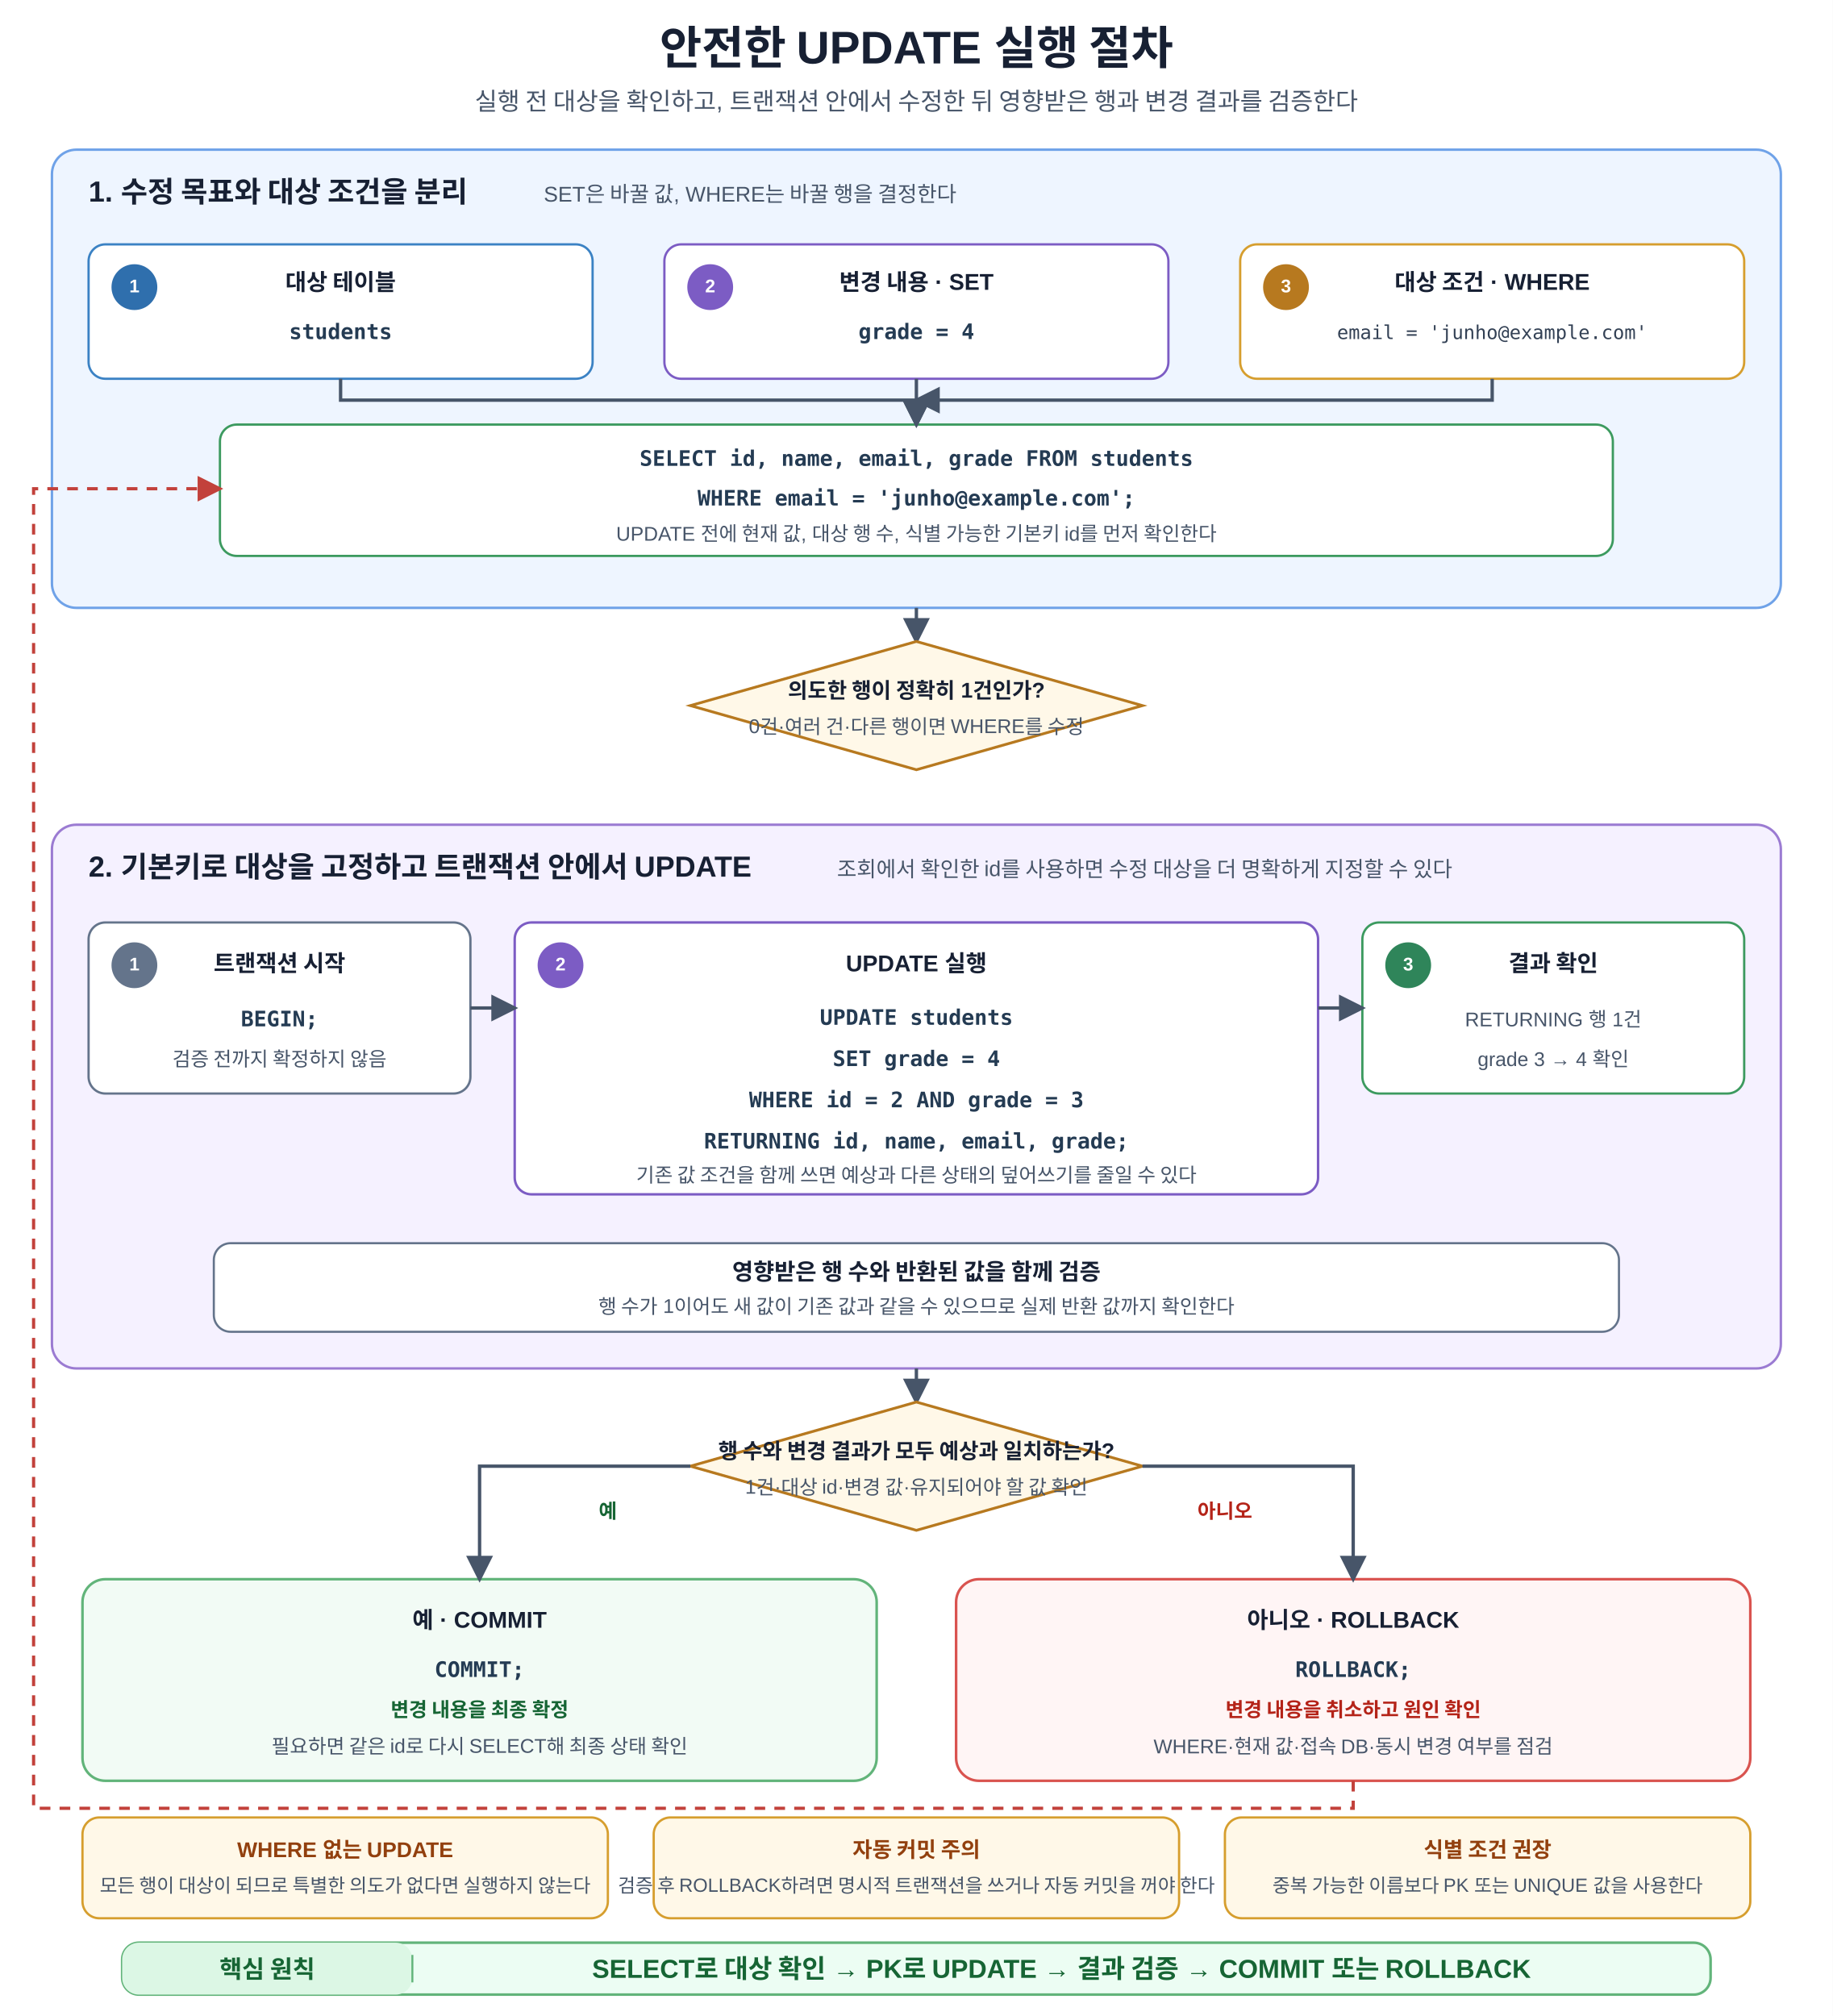
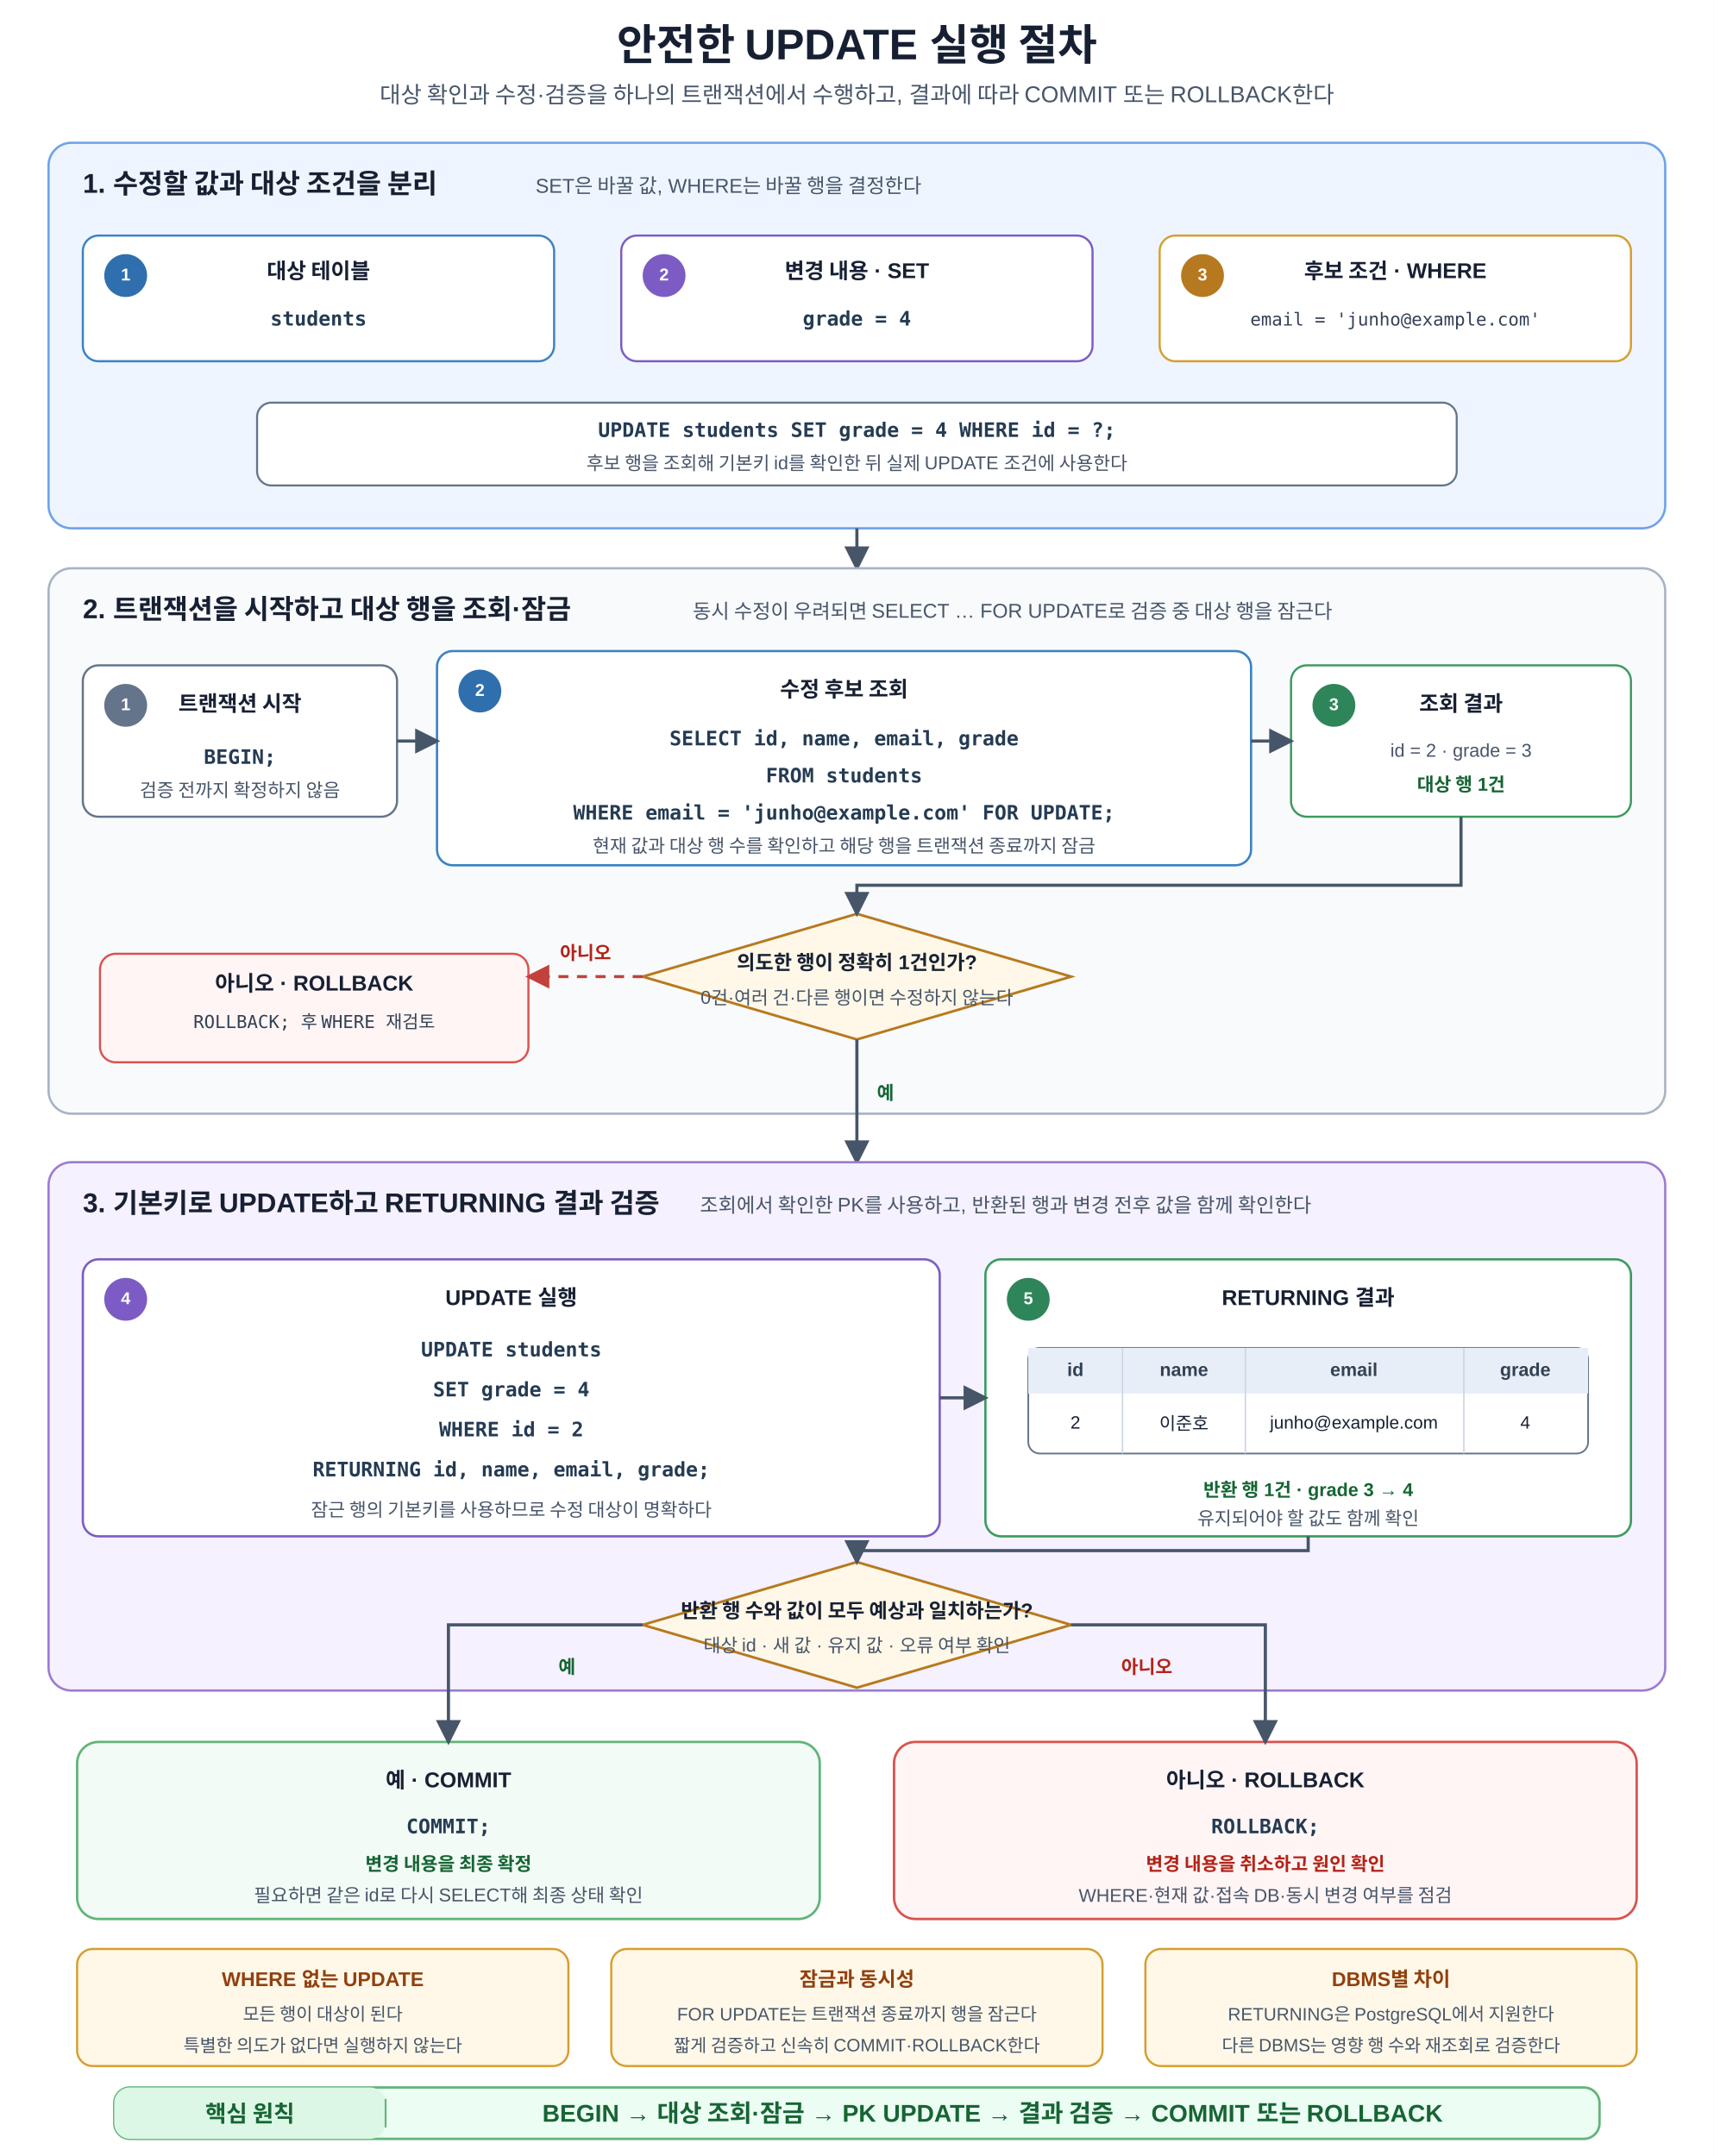
- <svg xmlns="http://www.w3.org/2000/svg" width="1200" height="1320" viewBox="0 0 1200 1320" role="img" aria-labelledby="title desc" shape-rendering="geometricPrecision">
+ <svg xmlns="http://www.w3.org/2000/svg" width="1200" height="1510" viewBox="0 0 1200 1510" role="img" aria-labelledby="title desc" shape-rendering="geometricPrecision">
  <defs>
    <marker id="arrow" viewBox="0 0 10 10" refX="8.7" refY="5" markerWidth="8" markerHeight="8" orient="auto">
      <path d="M0 0 L10 5 L0 10 Z" fill="#475569" />
    </marker>
    <marker id="arrow-red" viewBox="0 0 10 10" refX="8.7" refY="5" markerWidth="8" markerHeight="8" orient="auto">
      <path d="M0 0 L10 5 L0 10 Z" fill="#c2413b" />
    </marker>
    <style>
      text{font-family:Malgun Gothic,Apple SD Gothic Neo,Noto Sans KR,Arial,sans-serif;fill:#172033}
      .title{font-size:30px;font-weight:700;text-anchor:middle}
      .subtitle{font-size:16px;text-anchor:middle;fill:#475569}
      .section-title{font-size:19px;font-weight:700}
      .section-sub{font-size:14px;fill:#475569}
      .box-title{font-size:15px;font-weight:700;text-anchor:middle}
      .box-text{font-size:13px;text-anchor:middle;fill:#475569}
+       .box-text-left{font-size:13px;fill:#475569}
      .sql{font-family:Consolas,D2Coding,Menlo,monospace;font-size:14px;font-weight:700;text-anchor:middle;fill:#243b53}
      .sql-small{font-family:Consolas,D2Coding,Menlo,monospace;font-size:12.5px;text-anchor:middle;fill:#334155}
      .header{font-size:13px;font-weight:700;text-anchor:middle;dominant-baseline:middle;fill:#334155}
      .cell{font-size:12.5px;text-anchor:middle;dominant-baseline:middle}
      .badge{font-size:12px;font-weight:700;text-anchor:middle;dominant-baseline:middle;fill:#ffffff}
      .flow{stroke:#475569;stroke-width:2.2;fill:none;marker-end:url(#arrow)}
      .retry{stroke:#c2413b;stroke-width:2.1;stroke-dasharray:7 6;fill:none;marker-end:url(#arrow-red)}
      .decision{font-size:14px;font-weight:700;text-anchor:middle}
      .result-ok{font-size:13px;font-weight:700;text-anchor:middle;fill:#166534}
      .result-no{font-size:13px;font-weight:700;text-anchor:middle;fill:#b42318}
      .note-title{font-size:14px;font-weight:700;text-anchor:middle;fill:#92400e}
      .note-text{font-size:12.5px;text-anchor:middle;fill:#475569}
      .principle-label{font-size:16px;font-weight:700;text-anchor:middle;fill:#166534}
      .principle-main{font-size:17px;font-weight:700;text-anchor:middle;fill:#166534}
    </style>
  </defs>
-   <rect width="1200" height="1320" fill="#ffffff" />
+   <rect width="1200" height="1510" fill="#ffffff" />
  <text x="600" y="42" class="title">안전한 UPDATE 실행 절차</text>
-   <text x="600" y="72" class="subtitle">실행 전 대상을 확인하고, 트랜잭션 안에서 수정한 뒤 영향받은 행과 변경 결과를 검증한다</text>
-   <rect x="34" y="98" width="1132" height="300" rx="16" fill="#eef5ff" stroke="#6fa2e8" stroke-width="1.6" />
-   <text x="58" y="132" class="section-title">1. 수정 목표와 대상 조건을 분리</text>
-   <text x="356" y="132" class="section-sub">SET은 바꿀 값, WHERE는 바꿀 행을 결정한다</text>
-   <rect x="58" y="160" width="330" height="88" rx="11" fill="#ffffff" stroke="#3b82c4" stroke-width="1.5" />
-   <circle cx="88" cy="188" r="15" fill="#2f6fad" />
-   <text x="88" y="188" class="badge">1</text>
-   <text x="223" y="190" class="box-title">대상 테이블</text>
-   <text x="223" y="222" class="sql">students</text>
-   <rect x="435" y="160" width="330" height="88" rx="11" fill="#ffffff" stroke="#7c5cc4" stroke-width="1.5" />
-   <circle cx="465" cy="188" r="15" fill="#7c5cc4" />
-   <text x="465" y="188" class="badge">2</text>
-   <text x="600" y="190" class="box-title">변경 내용 · SET</text>
-   <text x="600" y="222" class="sql">grade = 4</text>
-   <rect x="812" y="160" width="330" height="88" rx="11" fill="#ffffff" stroke="#d69e2e" stroke-width="1.5" />
-   <circle cx="842" cy="188" r="15" fill="#b7791f" />
-   <text x="842" y="188" class="badge">3</text>
-   <text x="977" y="190" class="box-title">대상 조건 · WHERE</text>
-   <text x="977" y="222" class="sql-small">email = 'junho@example.com'</text>
-   <rect x="144" y="278" width="912" height="86" rx="11" fill="#ffffff" stroke="#3c9a5f" stroke-width="1.5" />
-   <text x="600" y="305" class="sql">SELECT id, name, email, grade FROM students</text>
-   <text x="600" y="331" class="sql">WHERE email = 'junho@example.com';</text>
-   <text x="600" y="354" class="box-text">UPDATE 전에 현재 값, 대상 행 수, 식별 가능한 기본키 id를 먼저 확인한다</text>
-   <path d="M223 248V262H600V278" class="flow" />
-   <path d="M600 248V278" class="flow" />
-   <path d="M977 248V262H600" class="flow" />
-   <path d="M600 398V420" class="flow" />
-   <polygon points="600,420 748,462 600,504 452,462" fill="#fff8e8" stroke="#b7791f" stroke-width="1.8" />
-   <text x="600" y="457" class="decision">의도한 행이 정확히 1건인가?</text>
-   <text x="600" y="480" class="box-text">0건·여러 건·다른 행이면 WHERE를 수정</text>
-   <rect x="34" y="540" width="1132" height="356" rx="16" fill="#f5f1ff" stroke="#9b7bd2" stroke-width="1.6" />
-   <text x="58" y="574" class="section-title">2. 기본키로 대상을 고정하고 트랜잭션 안에서 UPDATE</text>
-   <text x="548" y="574" class="section-sub">조회에서 확인한 id를 사용하면 수정 대상을 더 명확하게 지정할 수 있다</text>
-   <rect x="58" y="604" width="250" height="112" rx="11" fill="#ffffff" stroke="#64748b" stroke-width="1.5" />
-   <circle cx="88" cy="632" r="15" fill="#64748b" />
-   <text x="88" y="632" class="badge">1</text>
-   <text x="183" y="636" class="box-title">트랜잭션 시작</text>
-   <text x="183" y="672" class="sql">BEGIN;</text>
-   <text x="183" y="698" class="box-text">검증 전까지 확정하지 않음</text>
-   <rect x="337" y="604" width="526" height="178" rx="11" fill="#ffffff" stroke="#7c5cc4" stroke-width="1.6" />
-   <circle cx="367" cy="632" r="15" fill="#7c5cc4" />
-   <text x="367" y="632" class="badge">2</text>
-   <text x="600" y="636" class="box-title">UPDATE 실행</text>
-   <text x="600" y="671" class="sql">UPDATE students</text>
-   <text x="600" y="698" class="sql">SET grade = 4</text>
-   <text x="600" y="725" class="sql">WHERE id = 2 AND grade = 3</text>
-   <text x="600" y="752" class="sql">RETURNING id, name, email, grade;</text>
-   <text x="600" y="774" class="box-text">기존 값 조건을 함께 쓰면 예상과 다른 상태의 덮어쓰기를 줄일 수 있다</text>
-   <rect x="892" y="604" width="250" height="112" rx="11" fill="#ffffff" stroke="#3c9a5f" stroke-width="1.5" />
-   <circle cx="922" cy="632" r="15" fill="#2f855a" />
-   <text x="922" y="632" class="badge">3</text>
-   <text x="1017" y="636" class="box-title">결과 확인</text>
-   <text x="1017" y="672" class="box-text">RETURNING 행 1건</text>
-   <text x="1017" y="698" class="box-text">grade 3 → 4 확인</text>
-   <path d="M308 660H337" class="flow" />
-   <path d="M863 660H892" class="flow" />
-   <rect x="140" y="814" width="920" height="58" rx="11" fill="#ffffff" stroke="#64748b" stroke-width="1.4" />
-   <text x="600" y="838" class="box-title">영향받은 행 수와 반환된 값을 함께 검증</text>
-   <text x="600" y="860" class="box-text">행 수가 1이어도 새 값이 기존 값과 같을 수 있으므로 실제 반환 값까지 확인한다</text>
-   <path d="M600 896V918" class="flow" />
-   <polygon points="600,918 748,960 600,1002 452,960" fill="#fff8e8" stroke="#b7791f" stroke-width="1.8" />
-   <text x="600" y="955" class="decision">행 수와 변경 결과가 모두 예상과 일치하는가?</text>
-   <text x="600" y="978" class="box-text">1건·대상 id·변경 값·유지되어야 할 값 확인</text>
-   <rect x="54" y="1034" width="520" height="132" rx="15" fill="#f2fbf5" stroke="#62b47a" stroke-width="1.7" />
-   <text x="314" y="1066" class="box-title">예 · COMMIT</text>
-   <text x="314" y="1098" class="sql">COMMIT;</text>
-   <text x="314" y="1124" class="result-ok">변경 내용을 최종 확정</text>
-   <text x="314" y="1148" class="box-text">필요하면 같은 id로 다시 SELECT해 최종 상태 확인</text>
-   <rect x="626" y="1034" width="520" height="132" rx="15" fill="#fff5f5" stroke="#d9534f" stroke-width="1.7" />
-   <text x="886" y="1066" class="box-title">아니오 · ROLLBACK</text>
-   <text x="886" y="1098" class="sql">ROLLBACK;</text>
-   <text x="886" y="1124" class="result-no">변경 내용을 취소하고 원인 확인</text>
-   <text x="886" y="1148" class="box-text">WHERE·현재 값·접속 DB·동시 변경 여부를 점검</text>
-   <path d="M452 960H314V1034" class="flow" />
-   <path d="M748 960H886V1034" class="flow" />
-   <text x="398" y="994" class="result-ok">예</text>
-   <text x="802" y="994" class="result-no">아니오</text>
-   <path d="M886 1166V1184H22V320H144" class="retry" />
-   <rect x="54" y="1190" width="344" height="66" rx="11" fill="#fff8e8" stroke="#d69e2e" stroke-width="1.5" />
-   <text x="226" y="1216" class="note-title">WHERE 없는 UPDATE</text>
-   <text x="226" y="1239" class="note-text">모든 행이 대상이 되므로 특별한 의도가 없다면 실행하지 않는다</text>
-   <rect x="428" y="1190" width="344" height="66" rx="11" fill="#fff8e8" stroke="#d69e2e" stroke-width="1.5" />
-   <text x="600" y="1216" class="note-title">자동 커밋 주의</text>
-   <text x="600" y="1239" class="note-text">검증 후 ROLLBACK하려면 명시적 트랜잭션을 쓰거나 자동 커밋을 꺼야 한다</text>
-   <rect x="802" y="1190" width="344" height="66" rx="11" fill="#fff8e8" stroke="#d69e2e" stroke-width="1.5" />
-   <text x="974" y="1216" class="note-title">식별 조건 권장</text>
-   <text x="974" y="1239" class="note-text">중복 가능한 이름보다 PK 또는 UNIQUE 값을 사용한다</text>
-   <rect x="80" y="1272" width="1040" height="34" rx="11" fill="#ecfdf3" stroke="#62b47a" stroke-width="1.7" />
-   <rect x="80" y="1272" width="190" height="34" rx="11" fill="#dcf7e5" />
-   <line x1="270" y1="1280" x2="270" y2="1298" stroke="#62b47a" stroke-width="1.3" />
-   <text x="175" y="1295" class="principle-label">핵심 원칙</text>
-   <text x="695" y="1295" class="principle-main">SELECT로 대상 확인 → PK로 UPDATE → 결과 검증 → COMMIT 또는 ROLLBACK</text>
+   <text x="600" y="72" class="subtitle">대상 확인과 수정·검증을 하나의 트랜잭션에서 수행하고, 결과에 따라 COMMIT 또는 ROLLBACK한다</text>
+   <rect x="34" y="100" width="1132" height="270" rx="16" fill="#eef5ff" stroke="#6fa2e8" stroke-width="1.6" />
+   <text x="58" y="135" class="section-title">1. 수정할 값과 대상 조건을 분리</text>
+   <text x="375" y="135" class="section-sub">SET은 바꿀 값, WHERE는 바꿀 행을 결정한다</text>
+   <rect x="58" y="165" width="330" height="88" rx="11" fill="#ffffff" stroke="#3b82c4" stroke-width="1.5" />
+   <circle cx="88" cy="193" r="15" fill="#2f6fad" />
+   <text x="88" y="193" class="badge">1</text>
+   <text x="223" y="195" class="box-title">대상 테이블</text>
+   <text x="223" y="228" class="sql">students</text>
+   <rect x="435" y="165" width="330" height="88" rx="11" fill="#ffffff" stroke="#7c5cc4" stroke-width="1.5" />
+   <circle cx="465" cy="193" r="15" fill="#7c5cc4" />
+   <text x="465" y="193" class="badge">2</text>
+   <text x="600" y="195" class="box-title">변경 내용 · SET</text>
+   <text x="600" y="228" class="sql">grade = 4</text>
+   <rect x="812" y="165" width="330" height="88" rx="11" fill="#ffffff" stroke="#d69e2e" stroke-width="1.5" />
+   <circle cx="842" cy="193" r="15" fill="#b7791f" />
+   <text x="842" y="193" class="badge">3</text>
+   <text x="977" y="195" class="box-title">후보 조건 · WHERE</text>
+   <text x="977" y="228" class="sql-small">email = 'junho@example.com'</text>
+   <rect x="180" y="282" width="840" height="58" rx="10" fill="#ffffff" stroke="#64748b" stroke-width="1.4" />
+   <text x="600" y="306" class="sql">UPDATE students SET grade = 4 WHERE id = ?;</text>
+   <text x="600" y="329" class="box-text">후보 행을 조회해 기본키 id를 확인한 뒤 실제 UPDATE 조건에 사용한다</text>
+   <path d="M600 370V398" class="flow" />
+   <rect x="34" y="398" width="1132" height="382" rx="16" fill="#f8fafc" stroke="#a8b3c4" stroke-width="1.6" />
+   <text x="58" y="433" class="section-title">2. 트랜잭션을 시작하고 대상 행을 조회·잠금</text>
+   <text x="485" y="433" class="section-sub">동시 수정이 우려되면 SELECT … FOR UPDATE로 검증 중 대상 행을 잠근다</text>
+   <rect x="58" y="466" width="220" height="106" rx="11" fill="#ffffff" stroke="#64748b" stroke-width="1.5" />
+   <circle cx="88" cy="494" r="15" fill="#64748b" />
+   <text x="88" y="494" class="badge">1</text>
+   <text x="168" y="498" class="box-title">트랜잭션 시작</text>
+   <text x="168" y="535" class="sql">BEGIN;</text>
+   <text x="168" y="558" class="box-text">검증 전까지 확정하지 않음</text>
+   <rect x="306" y="456" width="570" height="150" rx="11" fill="#ffffff" stroke="#3b82c4" stroke-width="1.6" />
+   <circle cx="336" cy="484" r="15" fill="#2f6fad" />
+   <text x="336" y="484" class="badge">2</text>
+   <text x="591" y="488" class="box-title">수정 후보 조회</text>
+   <text x="591" y="522" class="sql">SELECT id, name, email, grade</text>
+   <text x="591" y="548" class="sql">FROM students</text>
+   <text x="591" y="574" class="sql">WHERE email = 'junho@example.com' FOR UPDATE;</text>
+   <text x="591" y="597" class="box-text">현재 값과 대상 행 수를 확인하고 해당 행을 트랜잭션 종료까지 잠금</text>
+   <rect x="904" y="466" width="238" height="106" rx="11" fill="#ffffff" stroke="#3c9a5f" stroke-width="1.5" />
+   <circle cx="934" cy="494" r="15" fill="#2f855a" />
+   <text x="934" y="494" class="badge">3</text>
+   <text x="1023" y="498" class="box-title">조회 결과</text>
+   <text x="1023" y="530" class="box-text">id = 2 · grade = 3</text>
+   <text x="1023" y="554" class="result-ok">대상 행 1건</text>
+   <path d="M278 519H306" class="flow" />
+   <path d="M876 519H904" class="flow" />
+   <polygon points="600,640 750,684 600,728 450,684" fill="#fff8e8" stroke="#b7791f" stroke-width="1.8" />
+   <text x="600" y="679" class="decision">의도한 행이 정확히 1건인가?</text>
+   <text x="600" y="703" class="box-text">0건·여러 건·다른 행이면 수정하지 않는다</text>
+   <path d="M1023 572V620H600V640" class="flow" />
+   <rect x="70" y="668" width="300" height="76" rx="11" fill="#fff5f5" stroke="#d9534f" stroke-width="1.5" />
+   <text x="220" y="694" class="box-title">아니오 · ROLLBACK</text>
+   <text x="220" y="720" class="sql-small">ROLLBACK; 후 WHERE 재검토</text>
+   <path d="M450 684H370" class="retry" />
+   <text x="410" y="672" class="result-no">아니오</text>
+   <path d="M600 728V814" class="flow" />
+   <text x="620" y="770" class="result-ok">예</text>
+   <rect x="34" y="814" width="1132" height="370" rx="16" fill="#f5f1ff" stroke="#9b7bd2" stroke-width="1.6" />
+   <text x="58" y="849" class="section-title">3. 기본키로 UPDATE하고 RETURNING 결과 검증</text>
+   <text x="490" y="849" class="section-sub">조회에서 확인한 PK를 사용하고, 반환된 행과 변경 전후 값을 함께 확인한다</text>
+   <rect x="58" y="882" width="600" height="194" rx="11" fill="#ffffff" stroke="#7c5cc4" stroke-width="1.6" />
+   <circle cx="88" cy="910" r="15" fill="#7c5cc4" />
+   <text x="88" y="910" class="badge">4</text>
+   <text x="358" y="914" class="box-title">UPDATE 실행</text>
+   <text x="358" y="950" class="sql">UPDATE students</text>
+   <text x="358" y="978" class="sql">SET grade = 4</text>
+   <text x="358" y="1006" class="sql">WHERE id = 2</text>
+   <text x="358" y="1034" class="sql">RETURNING id, name, email, grade;</text>
+   <text x="358" y="1062" class="box-text">잠근 행의 기본키를 사용하므로 수정 대상이 명확하다</text>
+   <rect x="690" y="882" width="452" height="194" rx="11" fill="#ffffff" stroke="#3c9a5f" stroke-width="1.6" />
+   <circle cx="720" cy="910" r="15" fill="#2f855a" />
+   <text x="720" y="910" class="badge">5</text>
+   <text x="916" y="914" class="box-title">RETURNING 결과</text>
+   <rect x="720" y="944" width="392" height="74" rx="8" fill="#ffffff" stroke="#64748b" stroke-width="1.2" />
+   <rect x="720" y="944" width="392" height="32" fill="#e8eef7" />
+   <line x1="786" y1="944" x2="786" y2="1018" stroke="#cbd5e1" />
+   <line x1="872" y1="944" x2="872" y2="1018" stroke="#cbd5e1" />
+   <line x1="1025" y1="944" x2="1025" y2="1018" stroke="#cbd5e1" />
+   <text x="753" y="960" class="header">id</text>
+   <text x="829" y="960" class="header">name</text>
+   <text x="948" y="960" class="header">email</text>
+   <text x="1068" y="960" class="header">grade</text>
+   <text x="753" y="997" class="cell">2</text>
+   <text x="829" y="997" class="cell">이준호</text>
+   <text x="948" y="997" class="cell">junho@example.com</text>
+   <text x="1068" y="997" class="cell">4</text>
+   <text x="916" y="1048" class="result-ok">반환 행 1건 · grade 3 → 4</text>
+   <text x="916" y="1068" class="box-text">유지되어야 할 값도 함께 확인</text>
+   <path d="M658 979H690" class="flow" />
+   <polygon points="600,1094 750,1138 600,1182 450,1138" fill="#fff8e8" stroke="#b7791f" stroke-width="1.8" />
+   <text x="600" y="1133" class="decision">반환 행 수와 값이 모두 예상과 일치하는가?</text>
+   <text x="600" y="1157" class="box-text">대상 id · 새 값 · 유지 값 · 오류 여부 확인</text>
+   <path d="M916 1076V1086H600V1094" class="flow" />
+   <rect x="54" y="1220" width="520" height="124" rx="15" fill="#f2fbf5" stroke="#62b47a" stroke-width="1.7" />
+   <text x="314" y="1252" class="box-title">예 · COMMIT</text>
+   <text x="314" y="1284" class="sql">COMMIT;</text>
+   <text x="314" y="1310" class="result-ok">변경 내용을 최종 확정</text>
+   <text x="314" y="1332" class="box-text">필요하면 같은 id로 다시 SELECT해 최종 상태 확인</text>
+   <rect x="626" y="1220" width="520" height="124" rx="15" fill="#fff5f5" stroke="#d9534f" stroke-width="1.7" />
+   <text x="886" y="1252" class="box-title">아니오 · ROLLBACK</text>
+   <text x="886" y="1284" class="sql">ROLLBACK;</text>
+   <text x="886" y="1310" class="result-no">변경 내용을 취소하고 원인 확인</text>
+   <text x="886" y="1332" class="box-text">WHERE·현재 값·접속 DB·동시 변경 여부를 점검</text>
+   <path d="M450 1138H314V1220" class="flow" />
+   <path d="M750 1138H886V1220" class="flow" />
+   <text x="397" y="1172" class="result-ok">예</text>
+   <text x="803" y="1172" class="result-no">아니오</text>
+   <rect x="54" y="1365" width="344" height="82" rx="11" fill="#fff8e8" stroke="#d69e2e" stroke-width="1.5" />
+   <text x="226" y="1391" class="note-title">WHERE 없는 UPDATE</text>
+   <text x="226" y="1415" class="note-text">모든 행이 대상이 된다</text>
+   <text x="226" y="1437" class="note-text">특별한 의도가 없다면 실행하지 않는다</text>
+   <rect x="428" y="1365" width="344" height="82" rx="11" fill="#fff8e8" stroke="#d69e2e" stroke-width="1.5" />
+   <text x="600" y="1391" class="note-title">잠금과 동시성</text>
+   <text x="600" y="1415" class="note-text">FOR UPDATE는 트랜잭션 종료까지 행을 잠근다</text>
+   <text x="600" y="1437" class="note-text">짧게 검증하고 신속히 COMMIT·ROLLBACK한다</text>
+   <rect x="802" y="1365" width="344" height="82" rx="11" fill="#fff8e8" stroke="#d69e2e" stroke-width="1.5" />
+   <text x="974" y="1391" class="note-title">DBMS별 차이</text>
+   <text x="974" y="1415" class="note-text">RETURNING은 PostgreSQL에서 지원한다</text>
+   <text x="974" y="1437" class="note-text">다른 DBMS는 영향 행 수와 재조회로 검증한다</text>
+   <rect x="80" y="1462" width="1040" height="36" rx="11" fill="#ecfdf3" stroke="#62b47a" stroke-width="1.7" />
+   <rect x="80" y="1462" width="190" height="36" rx="11" fill="#dcf7e5" />
+   <line x1="270" y1="1470" x2="270" y2="1490" stroke="#62b47a" stroke-width="1.3" />
+   <text x="175" y="1486" class="principle-label">핵심 원칙</text>
+   <text x="695" y="1486" class="principle-main">BEGIN → 대상 조회·잠금 → PK UPDATE → 결과 검증 → COMMIT 또는 ROLLBACK</text>
</svg>
